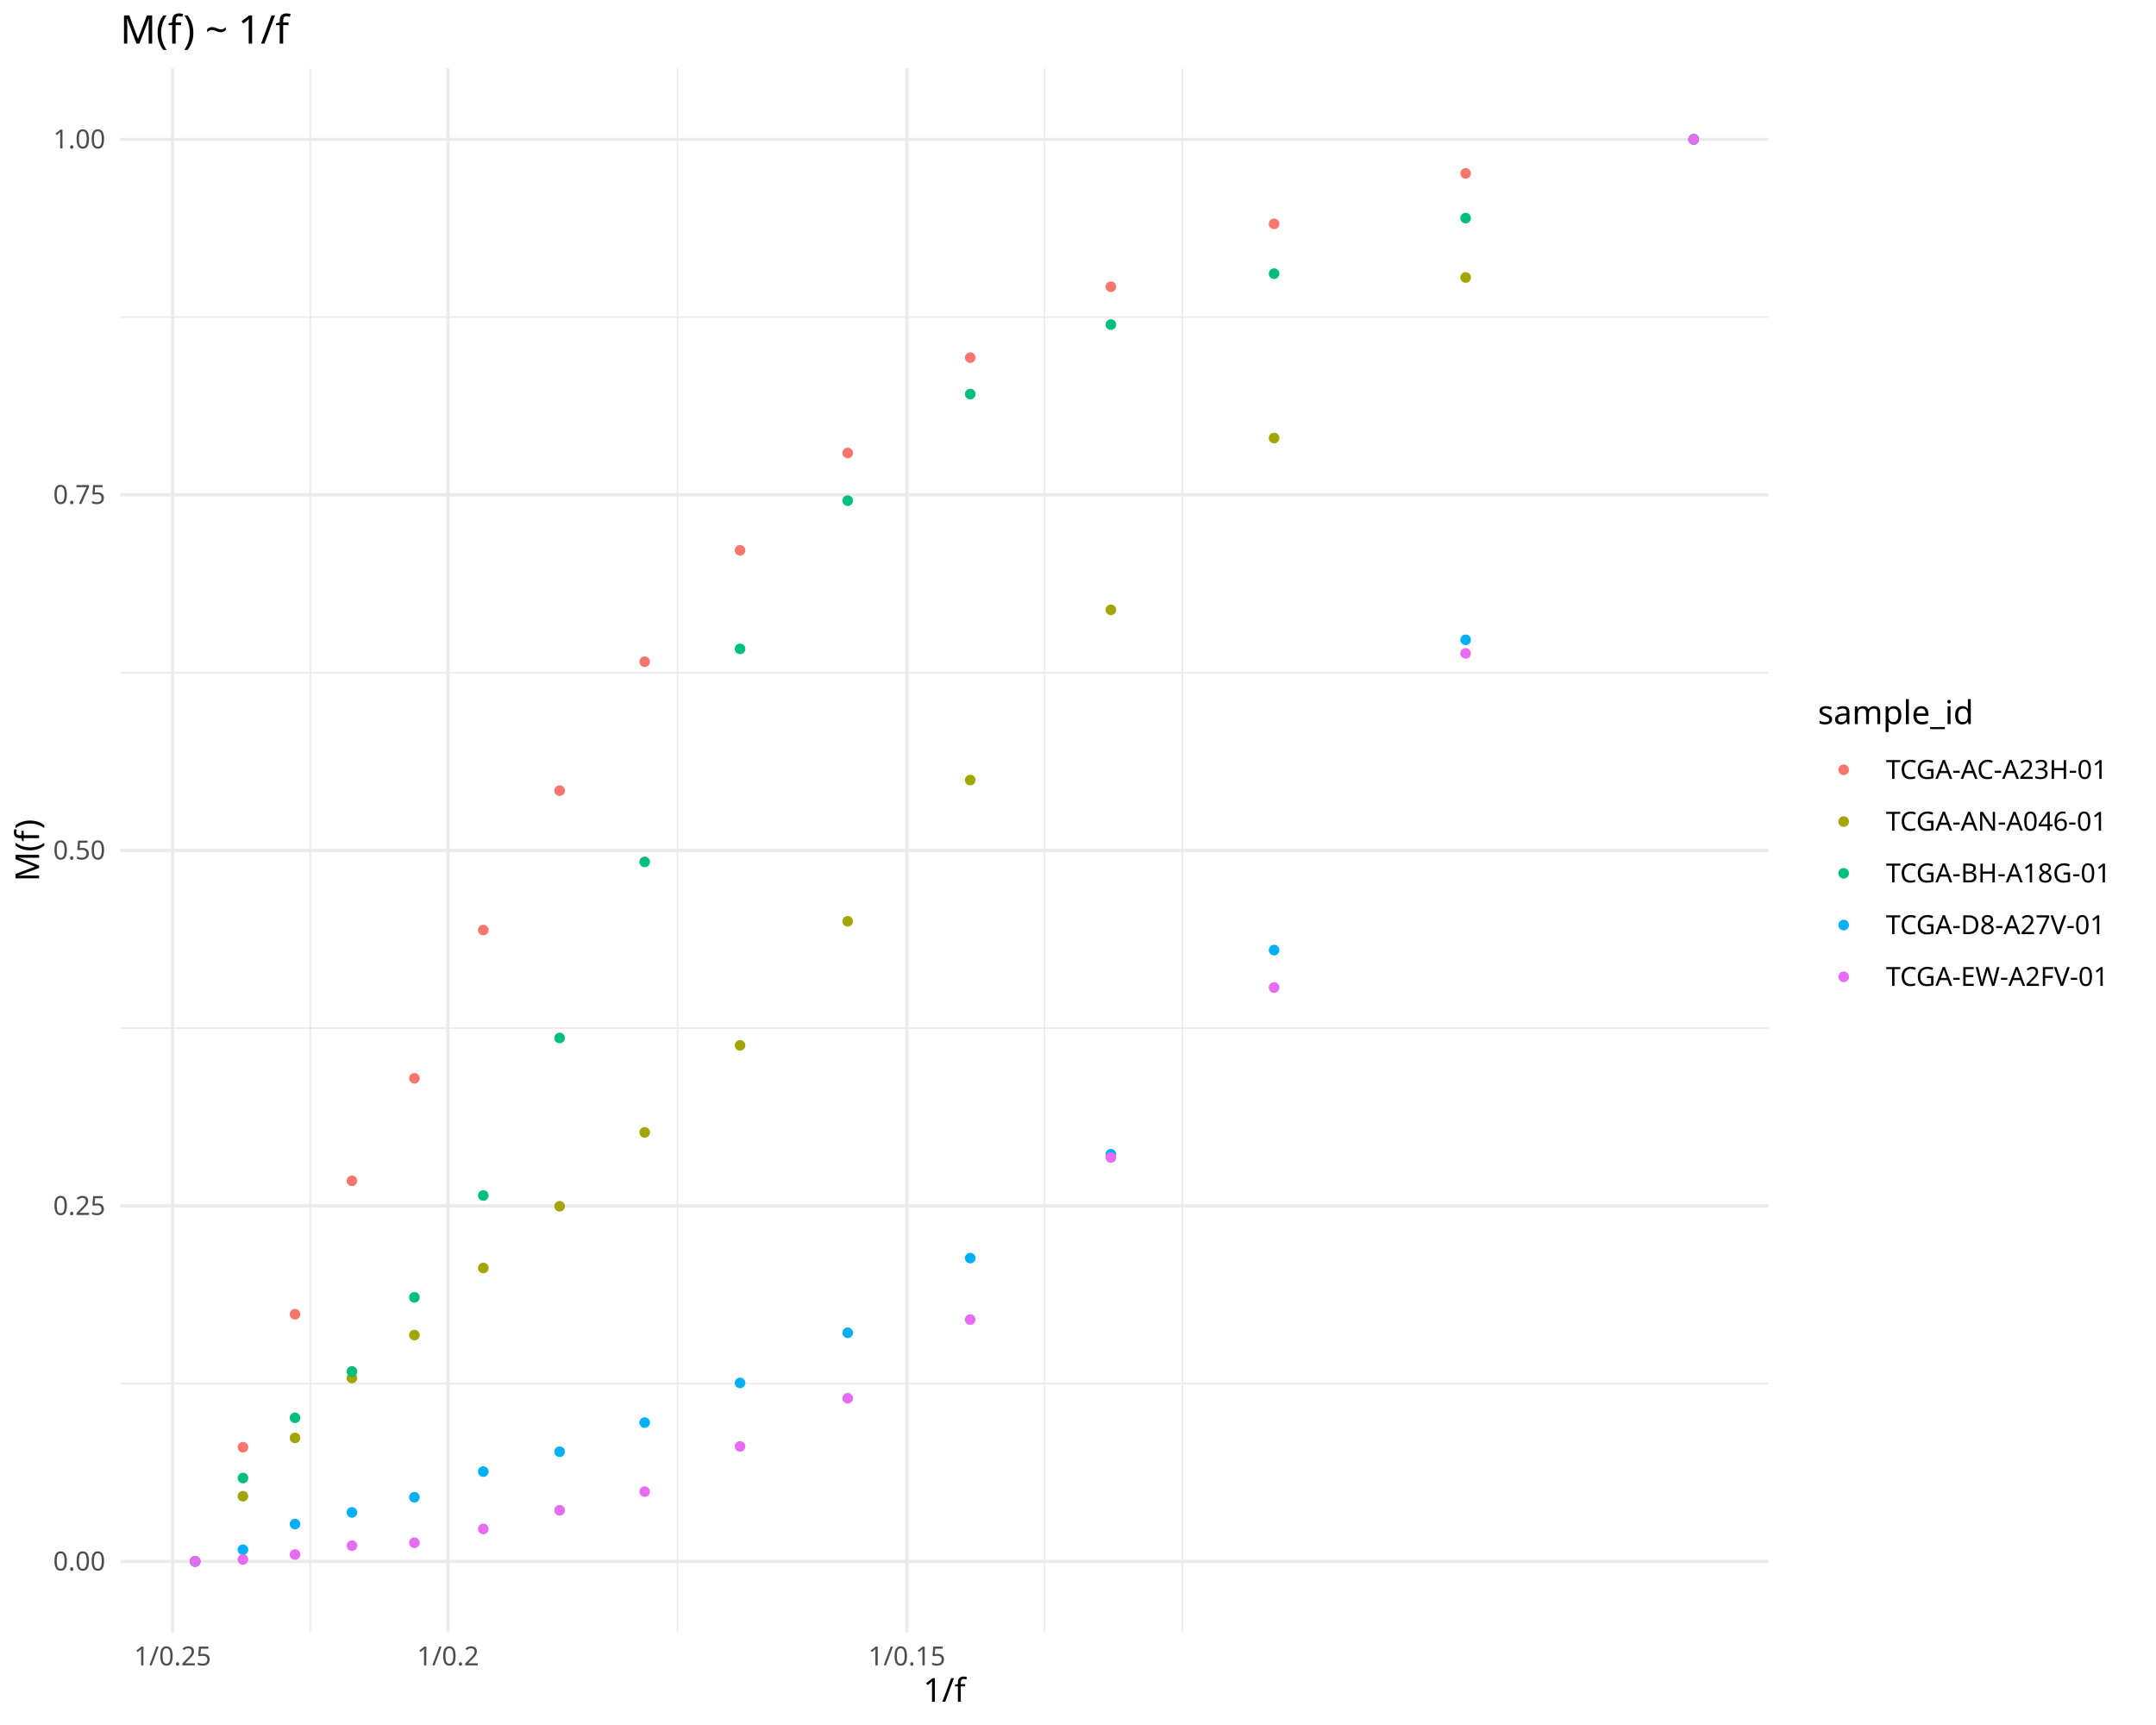
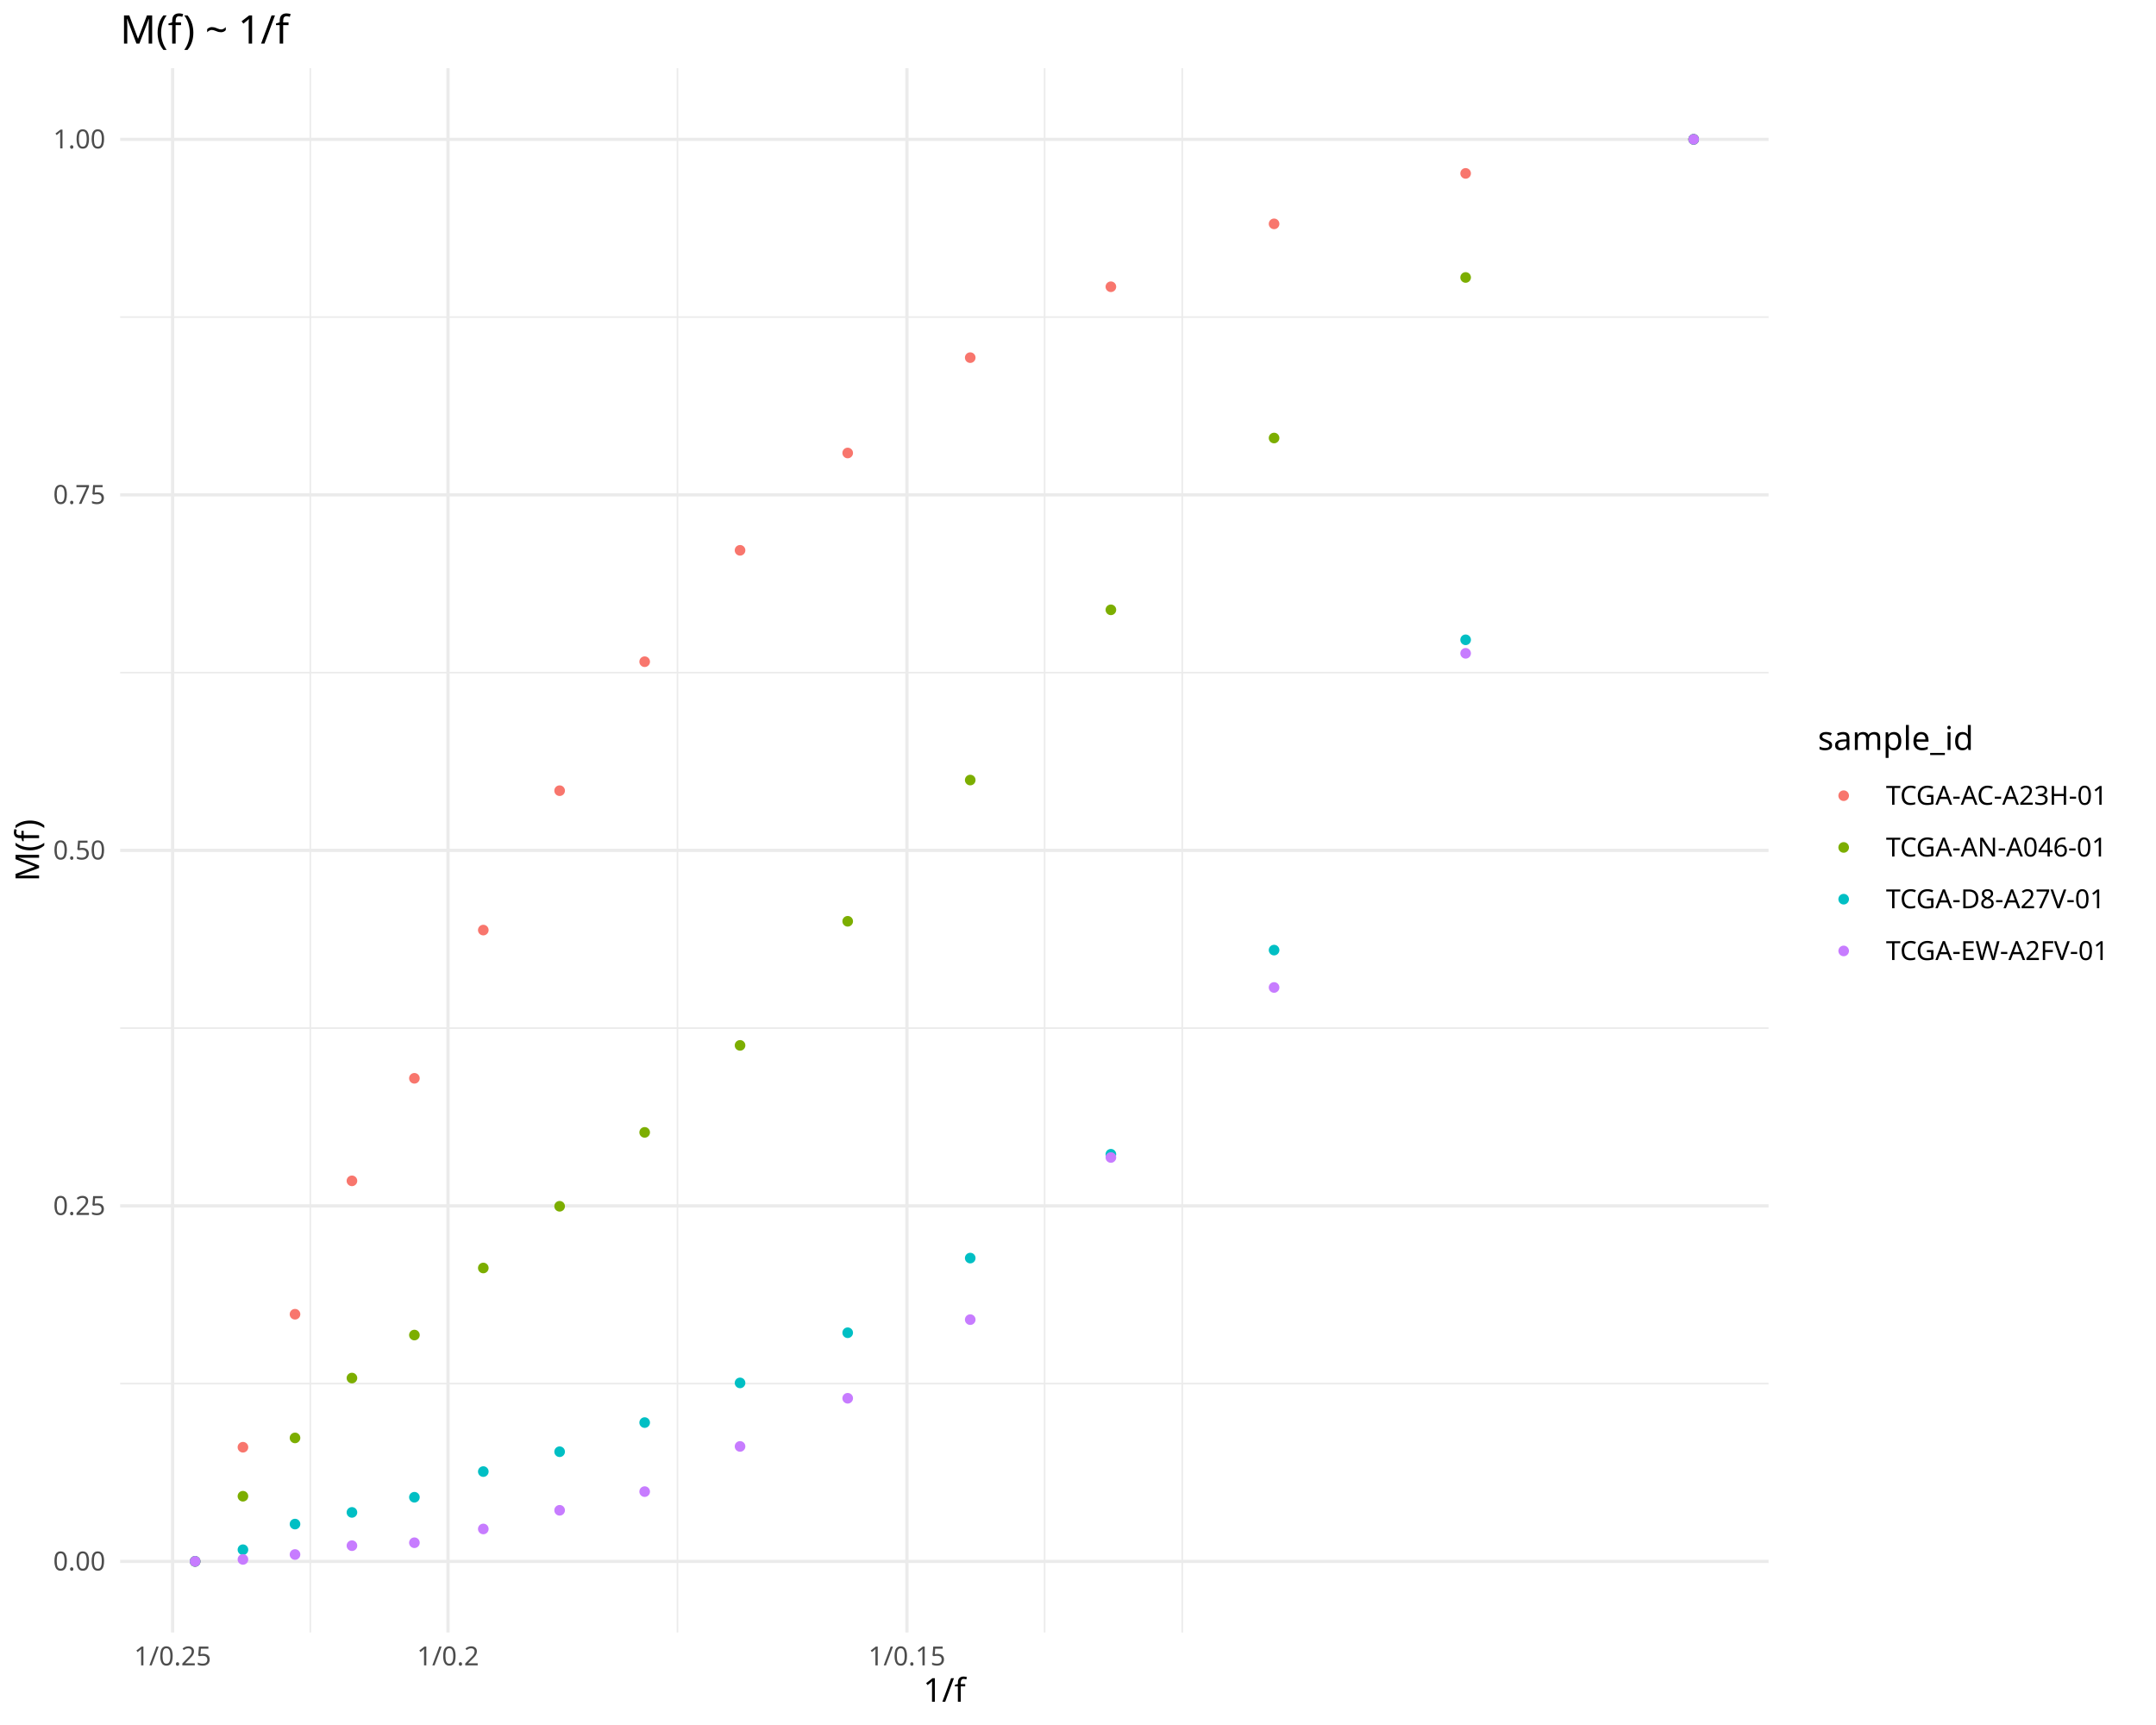
<svg xmlns="http://www.w3.org/2000/svg" class="svglite" data-engine-version="2.0" width="720.00pt" height="576.00pt" viewBox="0 0 720.00 576.00">
  <defs>
    <style type="text/css">
    .svglite line, .svglite polyline, .svglite polygon, .svglite path, .svglite rect, .svglite circle {
      fill: none;
      stroke: #000000;
      stroke-linecap: round;
      stroke-linejoin: round;
      stroke-miterlimit: 10.00;
    }
  </style>
  </defs>
  <rect width="100%" height="100%" style="stroke: none; fill: #FFFFFF;" />
  <defs>
    <clipPath id="cpMC4wMHw3MjAuMDB8MC4wMHw1NzYuMDA=">
      <rect x="0.00" y="0.00" width="720.00" height="576.00" />
    </clipPath>
  </defs>
  <g clip-path="url(#cpMC4wMHw3MjAuMDB8MC4wMHw1NzYuMDA=)">
</g>
  <defs>
    <clipPath id="cpNDAuMTN8NTkwLjYyfDIyLjc4fDU0NS4xMQ==">
      <rect x="40.13" y="22.78" width="550.49" height="522.33" />
    </clipPath>
  </defs>
  <g clip-path="url(#cpNDAuMTN8NTkwLjYyfDIyLjc4fDU0NS4xMQ==)">
    <polyline points="40.13,462.01 590.62,462.01 " style="stroke-width: 0.53; stroke: #EBEBEB; stroke-linecap: butt;" />
    <polyline points="40.13,343.30 590.62,343.30 " style="stroke-width: 0.53; stroke: #EBEBEB; stroke-linecap: butt;" />
    <polyline points="40.13,224.59 590.62,224.59 " style="stroke-width: 0.53; stroke: #EBEBEB; stroke-linecap: butt;" />
    <polyline points="40.13,105.88 590.62,105.88 " style="stroke-width: 0.53; stroke: #EBEBEB; stroke-linecap: butt;" />
    <polyline points="103.63,545.11 103.63,22.78 " style="stroke-width: 0.53; stroke: #EBEBEB; stroke-linecap: butt;" />
    <polyline points="226.24,545.11 226.24,22.78 " style="stroke-width: 0.53; stroke: #EBEBEB; stroke-linecap: butt;" />
    <polyline points="348.85,545.11 348.85,22.78 " style="stroke-width: 0.53; stroke: #EBEBEB; stroke-linecap: butt;" />
    <polyline points="394.82,545.11 394.82,22.78 " style="stroke-width: 0.53; stroke: #EBEBEB; stroke-linecap: butt;" />
    <polyline points="40.13,521.37 590.62,521.37 " style="stroke-width: 1.07; stroke: #EBEBEB; stroke-linecap: butt;" />
    <polyline points="40.13,402.66 590.62,402.66 " style="stroke-width: 1.07; stroke: #EBEBEB; stroke-linecap: butt;" />
    <polyline points="40.13,283.95 590.62,283.95 " style="stroke-width: 1.07; stroke: #EBEBEB; stroke-linecap: butt;" />
    <polyline points="40.13,165.24 590.62,165.24 " style="stroke-width: 1.07; stroke: #EBEBEB; stroke-linecap: butt;" />
    <polyline points="40.13,46.53 590.62,46.53 " style="stroke-width: 1.07; stroke: #EBEBEB; stroke-linecap: butt;" />
    <polyline points="57.65,545.11 57.65,22.78 " style="stroke-width: 1.07; stroke: #EBEBEB; stroke-linecap: butt;" />
    <polyline points="149.61,545.11 149.61,22.78 " style="stroke-width: 1.07; stroke: #EBEBEB; stroke-linecap: butt;" />
    <polyline points="302.87,545.11 302.87,22.78 " style="stroke-width: 1.07; stroke: #EBEBEB; stroke-linecap: butt;" />
    <circle cx="65.16" cy="521.37" r="1.42" style="stroke-width: 0.71; stroke: #F8766D; fill: #F8766D;" />
    <circle cx="81.13" cy="483.25" r="1.42" style="stroke-width: 0.71; stroke: #F8766D; fill: #F8766D;" />
    <circle cx="98.52" cy="438.84" r="1.42" style="stroke-width: 0.71; stroke: #F8766D; fill: #F8766D;" />
    <circle cx="117.53" cy="394.30" r="1.42" style="stroke-width: 0.71; stroke: #F8766D; fill: #F8766D;" />
    <circle cx="138.39" cy="360.06" r="1.42" style="stroke-width: 0.71; stroke: #F8766D; fill: #F8766D;" />
    <circle cx="161.40" cy="310.57" r="1.42" style="stroke-width: 0.71; stroke: #F8766D; fill: #F8766D;" />
    <circle cx="186.89" cy="264.02" r="1.42" style="stroke-width: 0.71; stroke: #F8766D; fill: #F8766D;" />
    <circle cx="215.29" cy="220.95" r="1.42" style="stroke-width: 0.71; stroke: #F8766D; fill: #F8766D;" />
    <circle cx="247.14" cy="183.76" r="1.42" style="stroke-width: 0.71; stroke: #F8766D; fill: #F8766D;" />
    <circle cx="283.09" cy="151.26" r="1.42" style="stroke-width: 0.71; stroke: #F8766D; fill: #F8766D;" />
    <circle cx="324.01" cy="119.42" r="1.42" style="stroke-width: 0.71; stroke: #F8766D; fill: #F8766D;" />
    <circle cx="370.98" cy="95.75" r="1.42" style="stroke-width: 0.71; stroke: #F8766D; fill: #F8766D;" />
    <circle cx="425.48" cy="74.75" r="1.42" style="stroke-width: 0.71; stroke: #F8766D; fill: #F8766D;" />
    <circle cx="489.45" cy="57.90" r="1.42" style="stroke-width: 0.71; stroke: #F8766D; fill: #F8766D;" />
    <circle cx="565.60" cy="46.53" r="1.42" style="stroke-width: 0.71; stroke: #F8766D; fill: #F8766D;" />
-     <circle cx="65.16" cy="521.37" r="1.42" style="stroke-width: 0.71; stroke: #A3A500; fill: #A3A500;" />
-     <circle cx="81.13" cy="499.61" r="1.42" style="stroke-width: 0.71; stroke: #A3A500; fill: #A3A500;" />
-     <circle cx="98.52" cy="480.14" r="1.42" style="stroke-width: 0.71; stroke: #A3A500; fill: #A3A500;" />
-     <circle cx="117.53" cy="460.15" r="1.42" style="stroke-width: 0.71; stroke: #A3A500; fill: #A3A500;" />
-     <circle cx="138.39" cy="445.79" r="1.42" style="stroke-width: 0.71; stroke: #A3A500; fill: #A3A500;" />
-     <circle cx="161.40" cy="423.40" r="1.42" style="stroke-width: 0.71; stroke: #A3A500; fill: #A3A500;" />
-     <circle cx="186.89" cy="402.79" r="1.42" style="stroke-width: 0.71; stroke: #A3A500; fill: #A3A500;" />
-     <circle cx="215.29" cy="378.12" r="1.42" style="stroke-width: 0.71; stroke: #A3A500; fill: #A3A500;" />
-     <circle cx="247.14" cy="349.07" r="1.42" style="stroke-width: 0.71; stroke: #A3A500; fill: #A3A500;" />
-     <circle cx="283.09" cy="307.63" r="1.42" style="stroke-width: 0.71; stroke: #A3A500; fill: #A3A500;" />
-     <circle cx="324.01" cy="260.47" r="1.42" style="stroke-width: 0.71; stroke: #A3A500; fill: #A3A500;" />
-     <circle cx="370.98" cy="203.63" r="1.42" style="stroke-width: 0.71; stroke: #A3A500; fill: #A3A500;" />
-     <circle cx="425.48" cy="146.26" r="1.42" style="stroke-width: 0.71; stroke: #A3A500; fill: #A3A500;" />
-     <circle cx="489.45" cy="92.65" r="1.42" style="stroke-width: 0.71; stroke: #A3A500; fill: #A3A500;" />
-     <circle cx="565.60" cy="46.53" r="1.42" style="stroke-width: 0.71; stroke: #A3A500; fill: #A3A500;" />
-     <circle cx="65.16" cy="521.37" r="1.42" style="stroke-width: 0.71; stroke: #00BF7D; fill: #00BF7D;" />
-     <circle cx="81.13" cy="493.53" r="1.42" style="stroke-width: 0.71; stroke: #00BF7D; fill: #00BF7D;" />
-     <circle cx="98.52" cy="473.42" r="1.42" style="stroke-width: 0.71; stroke: #00BF7D; fill: #00BF7D;" />
-     <circle cx="117.53" cy="457.95" r="1.42" style="stroke-width: 0.71; stroke: #00BF7D; fill: #00BF7D;" />
-     <circle cx="138.39" cy="433.21" r="1.42" style="stroke-width: 0.71; stroke: #00BF7D; fill: #00BF7D;" />
-     <circle cx="161.40" cy="399.18" r="1.42" style="stroke-width: 0.71; stroke: #00BF7D; fill: #00BF7D;" />
-     <circle cx="186.89" cy="346.59" r="1.42" style="stroke-width: 0.71; stroke: #00BF7D; fill: #00BF7D;" />
-     <circle cx="215.29" cy="287.81" r="1.42" style="stroke-width: 0.71; stroke: #00BF7D; fill: #00BF7D;" />
-     <circle cx="247.14" cy="216.67" r="1.42" style="stroke-width: 0.71; stroke: #00BF7D; fill: #00BF7D;" />
-     <circle cx="283.09" cy="167.17" r="1.42" style="stroke-width: 0.71; stroke: #00BF7D; fill: #00BF7D;" />
-     <circle cx="324.01" cy="131.60" r="1.42" style="stroke-width: 0.71; stroke: #00BF7D; fill: #00BF7D;" />
-     <circle cx="370.98" cy="108.39" r="1.42" style="stroke-width: 0.71; stroke: #00BF7D; fill: #00BF7D;" />
-     <circle cx="425.48" cy="91.38" r="1.42" style="stroke-width: 0.71; stroke: #00BF7D; fill: #00BF7D;" />
-     <circle cx="489.45" cy="72.82" r="1.42" style="stroke-width: 0.71; stroke: #00BF7D; fill: #00BF7D;" />
-     <circle cx="565.60" cy="46.53" r="1.42" style="stroke-width: 0.71; stroke: #00BF7D; fill: #00BF7D;" />
-     <circle cx="65.16" cy="521.37" r="1.42" style="stroke-width: 0.71; stroke: #00B0F6; fill: #00B0F6;" />
-     <circle cx="81.13" cy="517.47" r="1.42" style="stroke-width: 0.71; stroke: #00B0F6; fill: #00B0F6;" />
-     <circle cx="98.52" cy="508.91" r="1.42" style="stroke-width: 0.71; stroke: #00B0F6; fill: #00B0F6;" />
-     <circle cx="117.53" cy="505.01" r="1.42" style="stroke-width: 0.71; stroke: #00B0F6; fill: #00B0F6;" />
-     <circle cx="138.39" cy="499.95" r="1.42" style="stroke-width: 0.71; stroke: #00B0F6; fill: #00B0F6;" />
-     <circle cx="161.40" cy="491.38" r="1.42" style="stroke-width: 0.71; stroke: #00B0F6; fill: #00B0F6;" />
-     <circle cx="186.89" cy="484.75" r="1.42" style="stroke-width: 0.71; stroke: #00B0F6; fill: #00B0F6;" />
-     <circle cx="215.29" cy="475.02" r="1.42" style="stroke-width: 0.71; stroke: #00B0F6; fill: #00B0F6;" />
-     <circle cx="247.14" cy="461.77" r="1.42" style="stroke-width: 0.71; stroke: #00B0F6; fill: #00B0F6;" />
-     <circle cx="283.09" cy="445.02" r="1.42" style="stroke-width: 0.71; stroke: #00B0F6; fill: #00B0F6;" />
-     <circle cx="324.01" cy="420.09" r="1.42" style="stroke-width: 0.71; stroke: #00B0F6; fill: #00B0F6;" />
-     <circle cx="370.98" cy="385.42" r="1.42" style="stroke-width: 0.71; stroke: #00B0F6; fill: #00B0F6;" />
-     <circle cx="425.48" cy="317.25" r="1.42" style="stroke-width: 0.71; stroke: #00B0F6; fill: #00B0F6;" />
-     <circle cx="489.45" cy="213.64" r="1.42" style="stroke-width: 0.71; stroke: #00B0F6; fill: #00B0F6;" />
-     <circle cx="565.60" cy="46.53" r="1.42" style="stroke-width: 0.71; stroke: #00B0F6; fill: #00B0F6;" />
-     <circle cx="65.16" cy="521.37" r="1.42" style="stroke-width: 0.71; stroke: #E76BF3; fill: #E76BF3;" />
-     <circle cx="81.13" cy="520.71" r="1.42" style="stroke-width: 0.71; stroke: #E76BF3; fill: #E76BF3;" />
-     <circle cx="98.52" cy="519.07" r="1.42" style="stroke-width: 0.71; stroke: #E76BF3; fill: #E76BF3;" />
-     <circle cx="117.53" cy="516.12" r="1.42" style="stroke-width: 0.71; stroke: #E76BF3; fill: #E76BF3;" />
-     <circle cx="138.39" cy="515.14" r="1.42" style="stroke-width: 0.71; stroke: #E76BF3; fill: #E76BF3;" />
-     <circle cx="161.40" cy="510.54" r="1.42" style="stroke-width: 0.71; stroke: #E76BF3; fill: #E76BF3;" />
-     <circle cx="186.89" cy="504.31" r="1.42" style="stroke-width: 0.71; stroke: #E76BF3; fill: #E76BF3;" />
-     <circle cx="215.29" cy="498.07" r="1.42" style="stroke-width: 0.71; stroke: #E76BF3; fill: #E76BF3;" />
-     <circle cx="247.14" cy="482.98" r="1.42" style="stroke-width: 0.71; stroke: #E76BF3; fill: #E76BF3;" />
-     <circle cx="283.09" cy="466.90" r="1.42" style="stroke-width: 0.71; stroke: #E76BF3; fill: #E76BF3;" />
-     <circle cx="324.01" cy="440.64" r="1.42" style="stroke-width: 0.71; stroke: #E76BF3; fill: #E76BF3;" />
-     <circle cx="370.98" cy="386.50" r="1.42" style="stroke-width: 0.71; stroke: #E76BF3; fill: #E76BF3;" />
-     <circle cx="425.48" cy="329.73" r="1.42" style="stroke-width: 0.71; stroke: #E76BF3; fill: #E76BF3;" />
-     <circle cx="489.45" cy="218.15" r="1.42" style="stroke-width: 0.71; stroke: #E76BF3; fill: #E76BF3;" />
-     <circle cx="565.60" cy="46.53" r="1.42" style="stroke-width: 0.71; stroke: #E76BF3; fill: #E76BF3;" />
+     <circle cx="65.16" cy="521.37" r="1.42" style="stroke-width: 0.71; stroke: #7CAE00; fill: #7CAE00;" />
+     <circle cx="81.13" cy="499.61" r="1.42" style="stroke-width: 0.71; stroke: #7CAE00; fill: #7CAE00;" />
+     <circle cx="98.52" cy="480.14" r="1.42" style="stroke-width: 0.71; stroke: #7CAE00; fill: #7CAE00;" />
+     <circle cx="117.53" cy="460.15" r="1.42" style="stroke-width: 0.71; stroke: #7CAE00; fill: #7CAE00;" />
+     <circle cx="138.39" cy="445.79" r="1.42" style="stroke-width: 0.71; stroke: #7CAE00; fill: #7CAE00;" />
+     <circle cx="161.40" cy="423.40" r="1.42" style="stroke-width: 0.71; stroke: #7CAE00; fill: #7CAE00;" />
+     <circle cx="186.89" cy="402.79" r="1.42" style="stroke-width: 0.71; stroke: #7CAE00; fill: #7CAE00;" />
+     <circle cx="215.29" cy="378.12" r="1.42" style="stroke-width: 0.71; stroke: #7CAE00; fill: #7CAE00;" />
+     <circle cx="247.14" cy="349.07" r="1.42" style="stroke-width: 0.71; stroke: #7CAE00; fill: #7CAE00;" />
+     <circle cx="283.09" cy="307.63" r="1.42" style="stroke-width: 0.71; stroke: #7CAE00; fill: #7CAE00;" />
+     <circle cx="324.01" cy="260.47" r="1.42" style="stroke-width: 0.71; stroke: #7CAE00; fill: #7CAE00;" />
+     <circle cx="370.98" cy="203.63" r="1.42" style="stroke-width: 0.71; stroke: #7CAE00; fill: #7CAE00;" />
+     <circle cx="425.48" cy="146.26" r="1.42" style="stroke-width: 0.71; stroke: #7CAE00; fill: #7CAE00;" />
+     <circle cx="489.45" cy="92.65" r="1.42" style="stroke-width: 0.71; stroke: #7CAE00; fill: #7CAE00;" />
+     <circle cx="565.60" cy="46.53" r="1.42" style="stroke-width: 0.71; stroke: #7CAE00; fill: #7CAE00;" />
+     <circle cx="65.16" cy="521.37" r="1.42" style="stroke-width: 0.71; stroke: #00BFC4; fill: #00BFC4;" />
+     <circle cx="81.13" cy="517.47" r="1.42" style="stroke-width: 0.71; stroke: #00BFC4; fill: #00BFC4;" />
+     <circle cx="98.52" cy="508.91" r="1.42" style="stroke-width: 0.71; stroke: #00BFC4; fill: #00BFC4;" />
+     <circle cx="117.53" cy="505.01" r="1.42" style="stroke-width: 0.71; stroke: #00BFC4; fill: #00BFC4;" />
+     <circle cx="138.39" cy="499.95" r="1.42" style="stroke-width: 0.71; stroke: #00BFC4; fill: #00BFC4;" />
+     <circle cx="161.40" cy="491.38" r="1.42" style="stroke-width: 0.71; stroke: #00BFC4; fill: #00BFC4;" />
+     <circle cx="186.89" cy="484.75" r="1.42" style="stroke-width: 0.71; stroke: #00BFC4; fill: #00BFC4;" />
+     <circle cx="215.29" cy="475.02" r="1.42" style="stroke-width: 0.71; stroke: #00BFC4; fill: #00BFC4;" />
+     <circle cx="247.14" cy="461.77" r="1.42" style="stroke-width: 0.71; stroke: #00BFC4; fill: #00BFC4;" />
+     <circle cx="283.09" cy="445.02" r="1.42" style="stroke-width: 0.71; stroke: #00BFC4; fill: #00BFC4;" />
+     <circle cx="324.01" cy="420.09" r="1.42" style="stroke-width: 0.71; stroke: #00BFC4; fill: #00BFC4;" />
+     <circle cx="370.98" cy="385.42" r="1.42" style="stroke-width: 0.71; stroke: #00BFC4; fill: #00BFC4;" />
+     <circle cx="425.48" cy="317.25" r="1.42" style="stroke-width: 0.71; stroke: #00BFC4; fill: #00BFC4;" />
+     <circle cx="489.45" cy="213.64" r="1.42" style="stroke-width: 0.71; stroke: #00BFC4; fill: #00BFC4;" />
+     <circle cx="565.60" cy="46.53" r="1.42" style="stroke-width: 0.71; stroke: #00BFC4; fill: #00BFC4;" />
+     <circle cx="65.16" cy="521.37" r="1.42" style="stroke-width: 0.71; stroke: #C77CFF; fill: #C77CFF;" />
+     <circle cx="81.13" cy="520.71" r="1.42" style="stroke-width: 0.71; stroke: #C77CFF; fill: #C77CFF;" />
+     <circle cx="98.52" cy="519.07" r="1.42" style="stroke-width: 0.71; stroke: #C77CFF; fill: #C77CFF;" />
+     <circle cx="117.53" cy="516.12" r="1.42" style="stroke-width: 0.71; stroke: #C77CFF; fill: #C77CFF;" />
+     <circle cx="138.39" cy="515.14" r="1.42" style="stroke-width: 0.71; stroke: #C77CFF; fill: #C77CFF;" />
+     <circle cx="161.40" cy="510.54" r="1.42" style="stroke-width: 0.71; stroke: #C77CFF; fill: #C77CFF;" />
+     <circle cx="186.89" cy="504.31" r="1.42" style="stroke-width: 0.71; stroke: #C77CFF; fill: #C77CFF;" />
+     <circle cx="215.29" cy="498.07" r="1.42" style="stroke-width: 0.71; stroke: #C77CFF; fill: #C77CFF;" />
+     <circle cx="247.14" cy="482.98" r="1.42" style="stroke-width: 0.71; stroke: #C77CFF; fill: #C77CFF;" />
+     <circle cx="283.09" cy="466.90" r="1.42" style="stroke-width: 0.71; stroke: #C77CFF; fill: #C77CFF;" />
+     <circle cx="324.01" cy="440.64" r="1.42" style="stroke-width: 0.71; stroke: #C77CFF; fill: #C77CFF;" />
+     <circle cx="370.98" cy="386.50" r="1.42" style="stroke-width: 0.71; stroke: #C77CFF; fill: #C77CFF;" />
+     <circle cx="425.48" cy="329.73" r="1.42" style="stroke-width: 0.71; stroke: #C77CFF; fill: #C77CFF;" />
+     <circle cx="489.45" cy="218.15" r="1.42" style="stroke-width: 0.71; stroke: #C77CFF; fill: #C77CFF;" />
+     <circle cx="565.60" cy="46.53" r="1.42" style="stroke-width: 0.71; stroke: #C77CFF; fill: #C77CFF;" />
  </g>
  <g clip-path="url(#cpMC4wMHw3MjAuMDB8MC4wMHw1NzYuMDA=)">
    <text x="35.20" y="524.40" text-anchor="end" style="font-size: 8.80px; fill: #4D4D4D; font-family: sans;" textLength="17.13px" lengthAdjust="spacingAndGlyphs">0.00</text>
    <text x="35.20" y="405.69" text-anchor="end" style="font-size: 8.80px; fill: #4D4D4D; font-family: sans;" textLength="17.13px" lengthAdjust="spacingAndGlyphs">0.25</text>
    <text x="35.20" y="286.98" text-anchor="end" style="font-size: 8.80px; fill: #4D4D4D; font-family: sans;" textLength="17.13px" lengthAdjust="spacingAndGlyphs">0.50</text>
    <text x="35.20" y="168.26" text-anchor="end" style="font-size: 8.80px; fill: #4D4D4D; font-family: sans;" textLength="17.13px" lengthAdjust="spacingAndGlyphs">0.75</text>
    <text x="35.20" y="49.55" text-anchor="end" style="font-size: 8.80px; fill: #4D4D4D; font-family: sans;" textLength="17.13px" lengthAdjust="spacingAndGlyphs">1.00</text>
    <text x="57.65" y="556.10" text-anchor="middle" style="font-size: 8.80px; fill: #4D4D4D; font-family: sans;" textLength="24.47px" lengthAdjust="spacingAndGlyphs">1/0.25</text>
    <text x="149.61" y="556.10" text-anchor="middle" style="font-size: 8.80px; fill: #4D4D4D; font-family: sans;" textLength="19.57px" lengthAdjust="spacingAndGlyphs">1/0.2</text>
    <text x="302.87" y="556.10" text-anchor="middle" style="font-size: 8.80px; fill: #4D4D4D; font-family: sans;" textLength="24.47px" lengthAdjust="spacingAndGlyphs">1/0.15</text>
    <text x="315.38" y="568.24" text-anchor="middle" style="font-size: 11.00px; font-family: sans;" textLength="12.23px" lengthAdjust="spacingAndGlyphs">1/f</text>
    <text transform="translate(13.05,283.95) rotate(-90)" text-anchor="middle" style="font-size: 11.00px; font-family: sans;" textLength="19.55px" lengthAdjust="spacingAndGlyphs">M(f)</text>
-     <text x="607.06" y="241.79" style="font-size: 11.00px; font-family: sans;" textLength="50.15px" lengthAdjust="spacingAndGlyphs">sample_id</text>
-     <circle cx="615.70" cy="257.05" r="1.42" style="stroke-width: 0.71; stroke: #F8766D; fill: #F8766D;" />
-     <circle cx="615.70" cy="274.33" r="1.42" style="stroke-width: 0.71; stroke: #A3A500; fill: #A3A500;" />
-     <circle cx="615.70" cy="291.61" r="1.42" style="stroke-width: 0.71; stroke: #00BF7D; fill: #00BF7D;" />
-     <circle cx="615.70" cy="308.89" r="1.42" style="stroke-width: 0.71; stroke: #00B0F6; fill: #00B0F6;" />
-     <circle cx="615.70" cy="326.17" r="1.42" style="stroke-width: 0.71; stroke: #E76BF3; fill: #E76BF3;" />
-     <text x="629.82" y="260.08" style="font-size: 8.80px; font-family: sans;" textLength="77.28px" lengthAdjust="spacingAndGlyphs">TCGA-AC-A23H-01</text>
-     <text x="629.82" y="277.36" style="font-size: 8.80px; font-family: sans;" textLength="75.82px" lengthAdjust="spacingAndGlyphs">TCGA-AN-A046-01</text>
-     <text x="629.82" y="294.64" style="font-size: 8.80px; font-family: sans;" textLength="77.77px" lengthAdjust="spacingAndGlyphs">TCGA-BH-A18G-01</text>
-     <text x="629.82" y="311.92" style="font-size: 8.80px; font-family: sans;" textLength="75.82px" lengthAdjust="spacingAndGlyphs">TCGA-D8-A27V-01</text>
-     <text x="629.82" y="329.20" style="font-size: 8.80px; font-family: sans;" textLength="79.22px" lengthAdjust="spacingAndGlyphs">TCGA-EW-A2FV-01</text>
+     <text x="607.06" y="250.43" style="font-size: 11.00px; font-family: sans;" textLength="50.15px" lengthAdjust="spacingAndGlyphs">sample_id</text>
+     <circle cx="615.70" cy="265.69" r="1.42" style="stroke-width: 0.71; stroke: #F8766D; fill: #F8766D;" />
+     <circle cx="615.70" cy="282.97" r="1.42" style="stroke-width: 0.71; stroke: #7CAE00; fill: #7CAE00;" />
+     <circle cx="615.70" cy="300.25" r="1.42" style="stroke-width: 0.71; stroke: #00BFC4; fill: #00BFC4;" />
+     <circle cx="615.70" cy="317.53" r="1.42" style="stroke-width: 0.71; stroke: #C77CFF; fill: #C77CFF;" />
+     <text x="629.82" y="268.72" style="font-size: 8.80px; font-family: sans;" textLength="77.28px" lengthAdjust="spacingAndGlyphs">TCGA-AC-A23H-01</text>
+     <text x="629.82" y="286.00" style="font-size: 8.80px; font-family: sans;" textLength="75.82px" lengthAdjust="spacingAndGlyphs">TCGA-AN-A046-01</text>
+     <text x="629.82" y="303.28" style="font-size: 8.80px; font-family: sans;" textLength="75.82px" lengthAdjust="spacingAndGlyphs">TCGA-D8-A27V-01</text>
+     <text x="629.82" y="320.56" style="font-size: 8.80px; font-family: sans;" textLength="79.22px" lengthAdjust="spacingAndGlyphs">TCGA-EW-A2FV-01</text>
    <text x="40.13" y="14.56" style="font-size: 13.20px; font-family: sans;" textLength="53.18px" lengthAdjust="spacingAndGlyphs">M(f) ~ 1/f</text>
  </g>
</svg>
